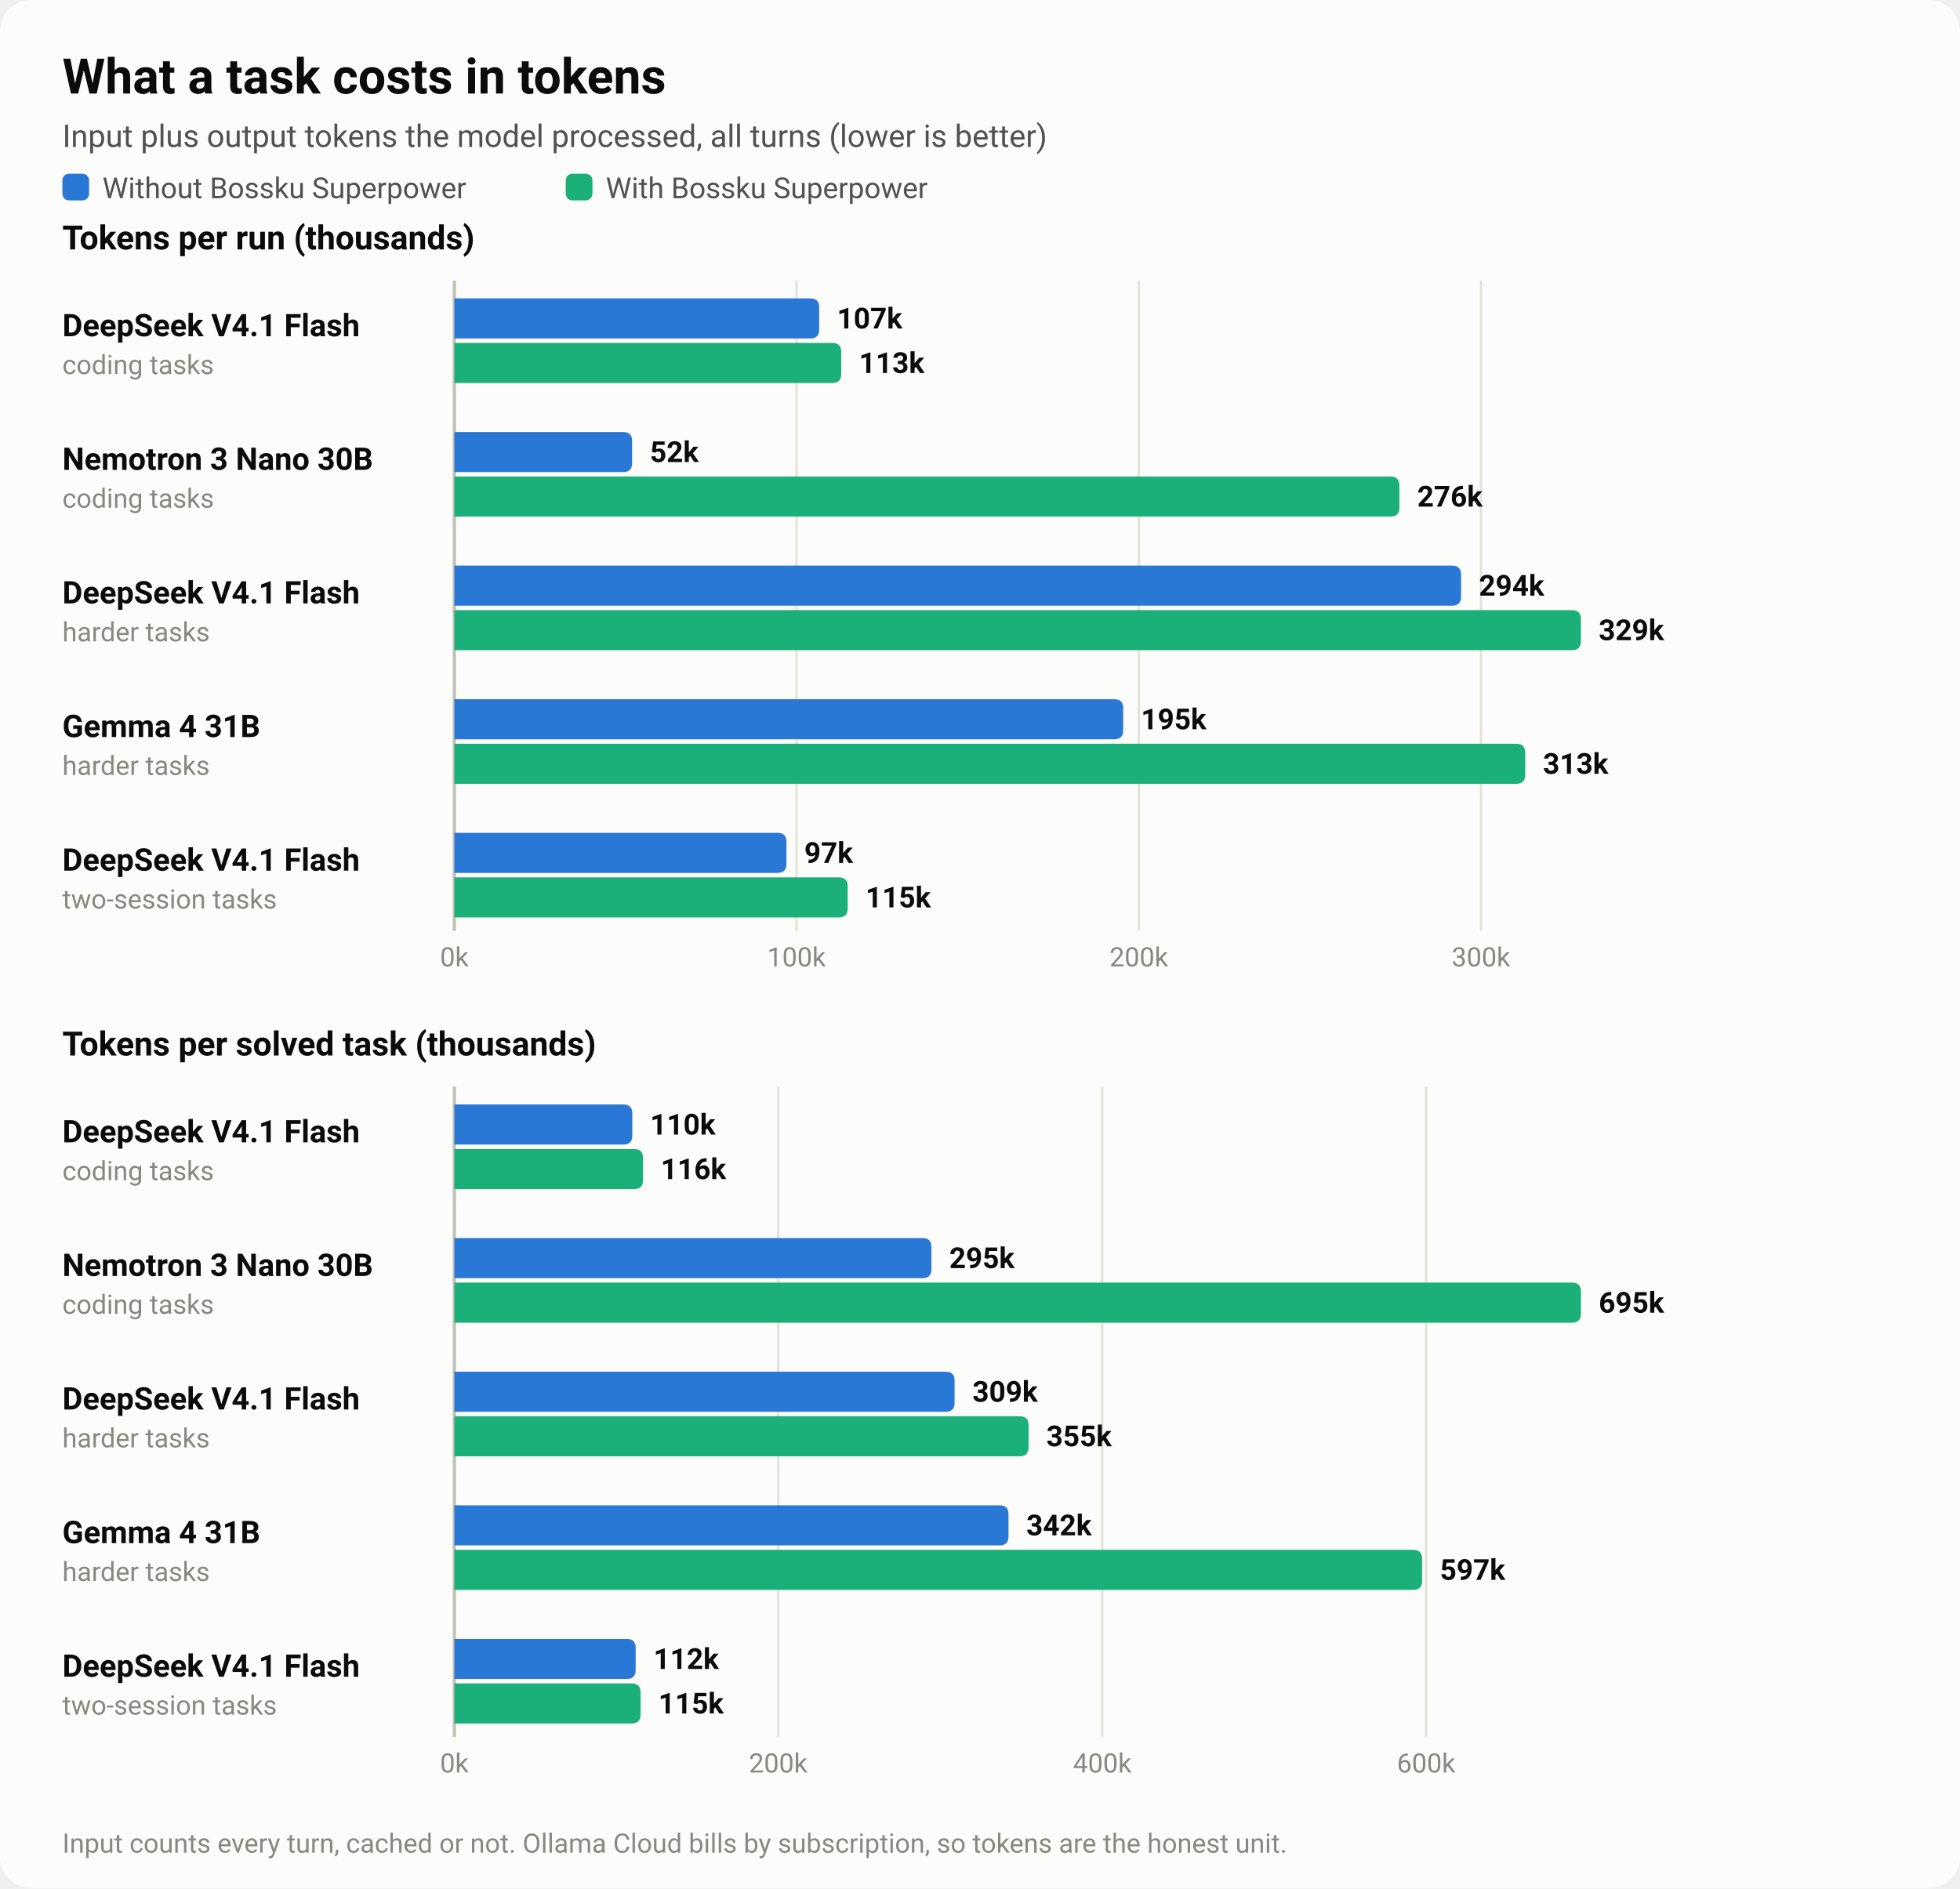
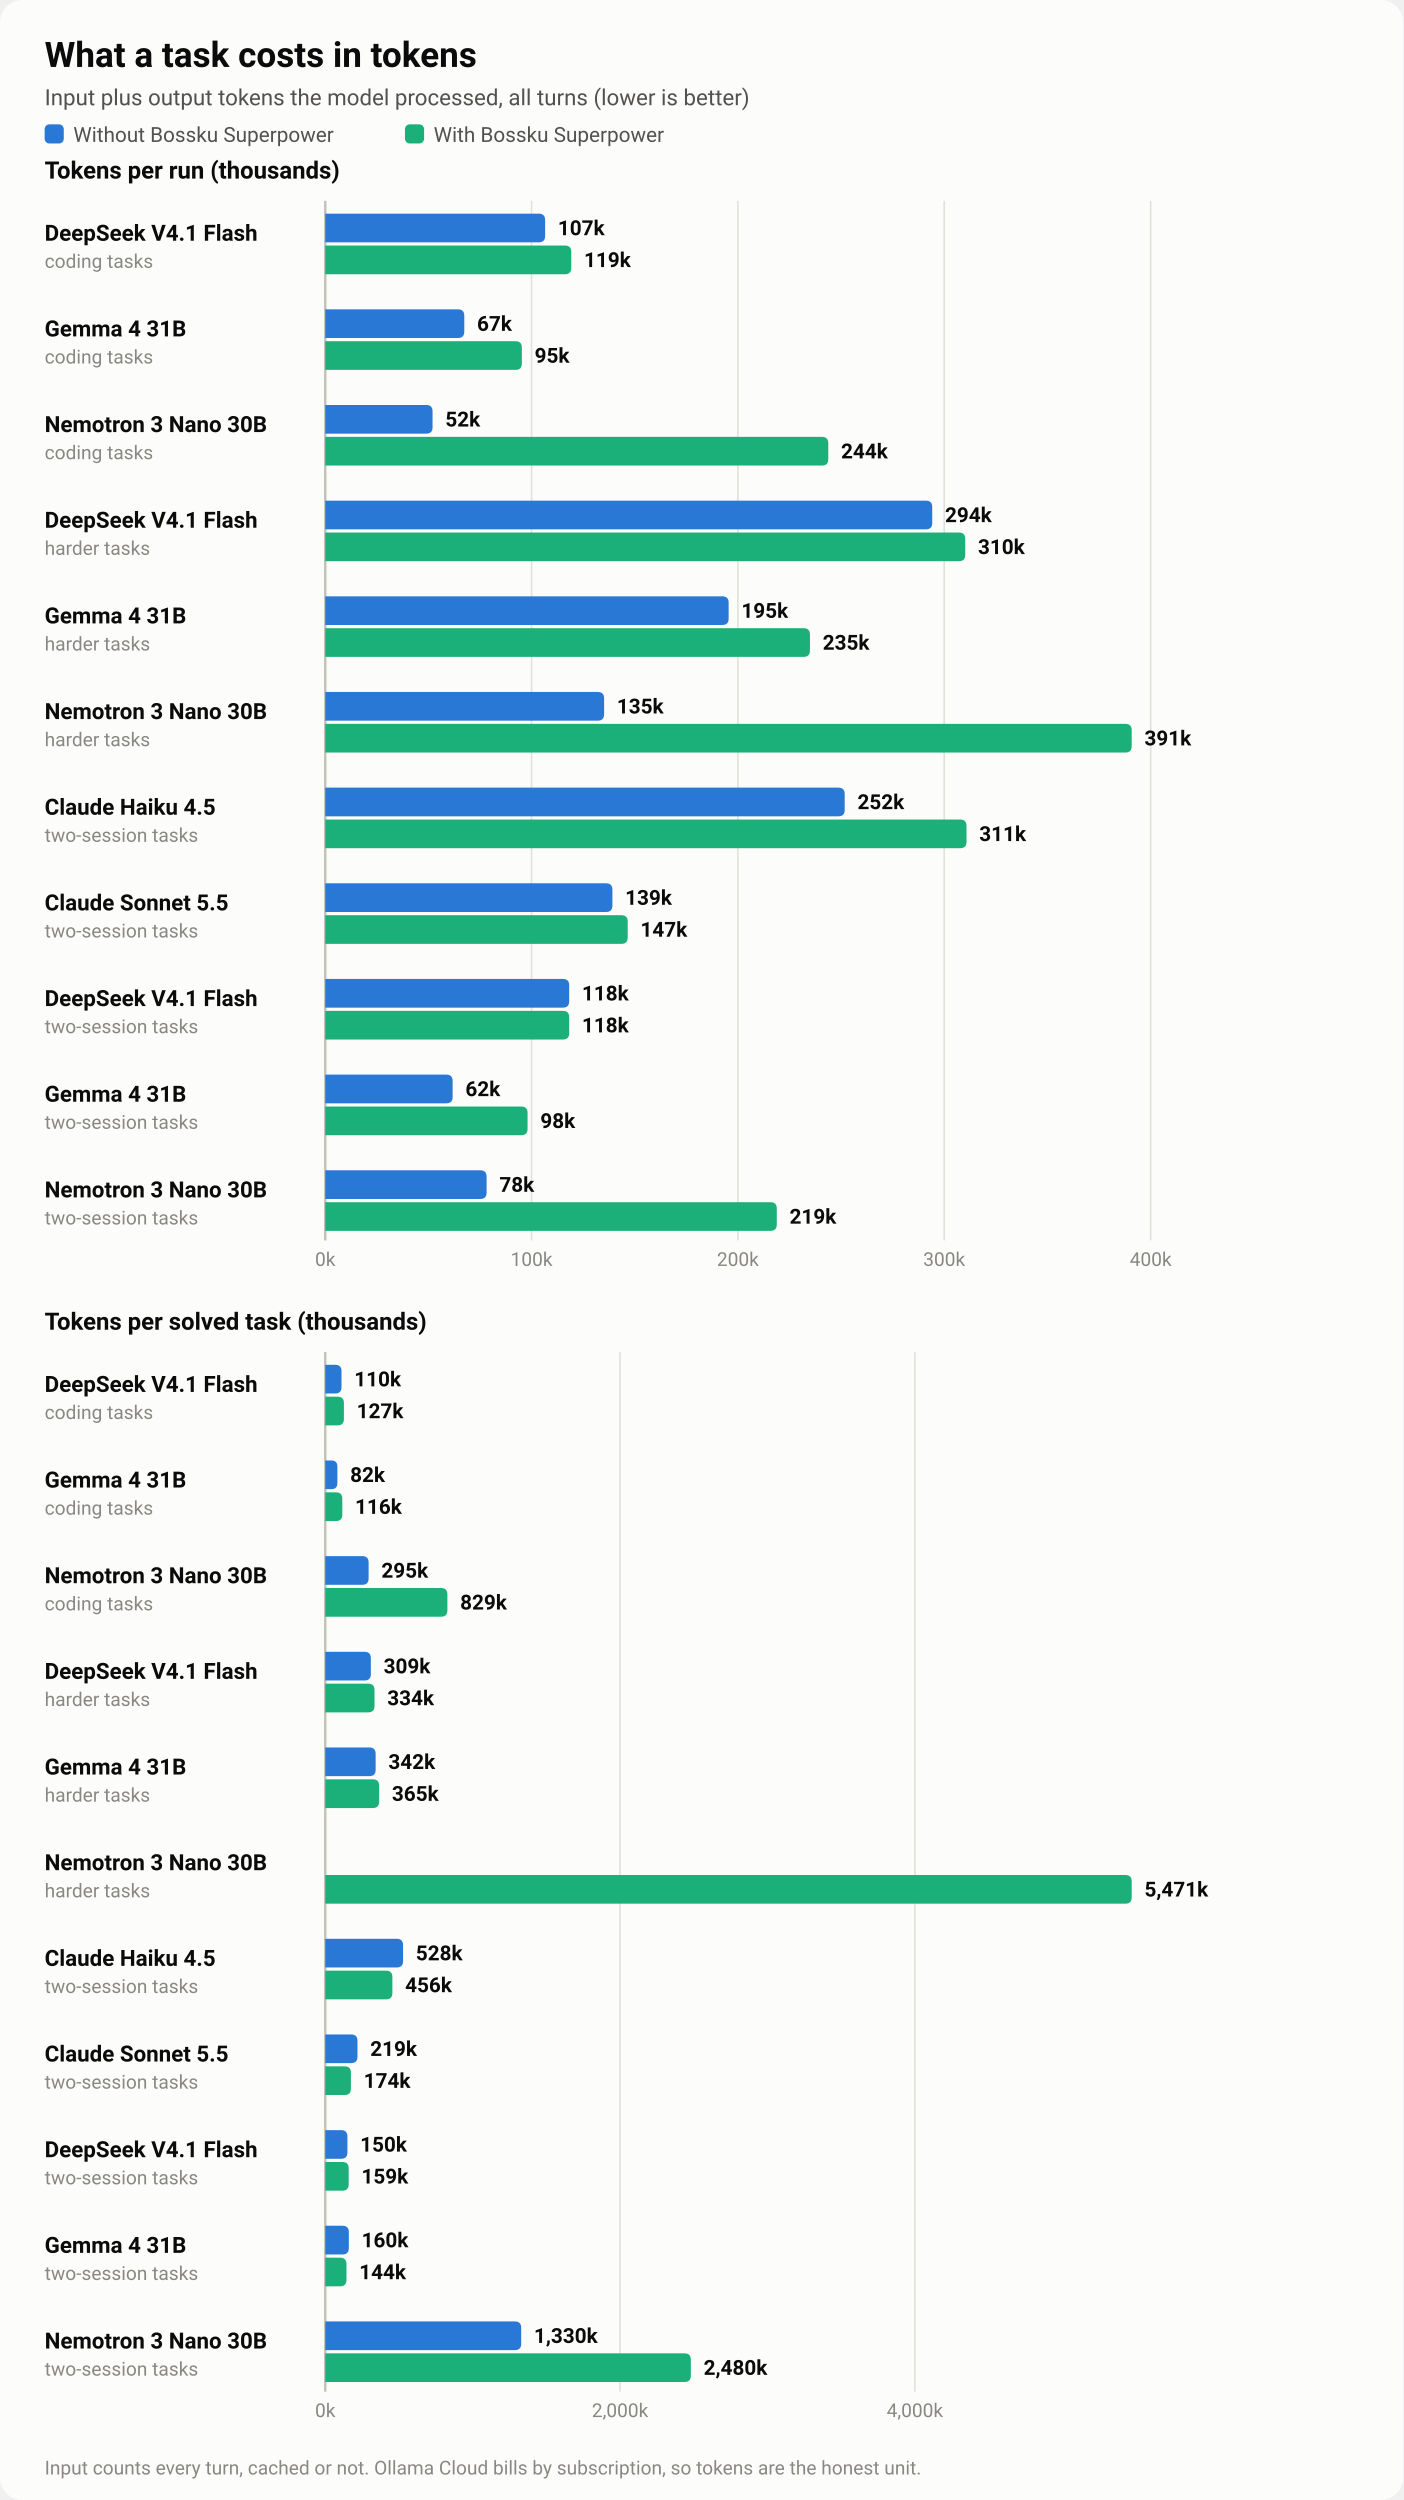
- <svg xmlns="http://www.w3.org/2000/svg" viewBox="0 0 880 848" width="880" height="848" role="img" aria-labelledby="t d">
+ <svg xmlns="http://www.w3.org/2000/svg" viewBox="0 0 880 1568" width="880" height="1568" role="img" aria-labelledby="t d">
  <style>text{font-family:system-ui, -apple-system, "Segoe UI", Roboto, sans-serif}.card{fill:#fcfcfb}.ink{fill:#0b0b0b}.ink2{fill:#52514e}.muted{fill:#898781}.grid{stroke:#e1e0d9}.base{stroke:#c3c2b7}.whisker{stroke:#52514e}.s0{fill:#2a78d6}.s1{fill:#1baf7a}@media (prefers-color-scheme:dark){.card{fill:#1a1a19}.ink{fill:#ffffff}.ink2{fill:#c3c2b7}.muted{fill:#898781}.grid{stroke:#2c2c2a}.base{stroke:#383835}.whisker{stroke:#c3c2b7}.s0{fill:#3987e5}.s1{fill:#199e70}}</style>
-   <rect class="card" width="880" height="848" rx="14" />
+   <rect class="card" width="880" height="1568" rx="14" />
  <text class="ink" x="28" y="42" font-size="22" font-weight="650">What a task costs in tokens</text>
  <text class="ink2" x="28" y="66" font-size="14">Input plus output tokens the model processed, all turns (lower is better)</text>
  <rect class="s0" x="28" y="78" width="12" height="12" rx="3" />
  <text class="ink2" x="46" y="89" font-size="13">Without Bossku Superpower</text>
  <rect class="s1" x="254" y="78" width="12" height="12" rx="3" />
  <text class="ink2" x="272" y="89" font-size="13">With Bossku Superpower</text>
  <text class="ink" x="28" y="112" font-size="15" font-weight="650">Tokens per run (thousands)</text>
-   <line class="grid" x1="204.0" y1="126" x2="204.0" y2="418" stroke-width="1" />
-   <text class="muted" x="204.0" y="434" font-size="12" text-anchor="middle">0k</text>
-   <line class="grid" x1="357.6" y1="126" x2="357.6" y2="418" stroke-width="1" />
-   <text class="muted" x="357.6" y="434" font-size="12" text-anchor="middle">100k</text>
-   <line class="grid" x1="511.3" y1="126" x2="511.3" y2="418" stroke-width="1" />
-   <text class="muted" x="511.3" y="434" font-size="12" text-anchor="middle">200k</text>
-   <line class="grid" x1="664.9" y1="126" x2="664.9" y2="418" stroke-width="1" />
-   <text class="muted" x="664.9" y="434" font-size="12" text-anchor="middle">300k</text>
-   <line class="base" x1="204" y1="126" x2="204" y2="418" stroke-width="1.5" />
+   <line class="grid" x1="204.0" y1="126" x2="204.0" y2="778" stroke-width="1" />
+   <text class="muted" x="204.0" y="794" font-size="12" text-anchor="middle">0k</text>
+   <line class="grid" x1="333.4" y1="126" x2="333.4" y2="778" stroke-width="1" />
+   <text class="muted" x="333.4" y="794" font-size="12" text-anchor="middle">100k</text>
+   <line class="grid" x1="462.8" y1="126" x2="462.8" y2="778" stroke-width="1" />
+   <text class="muted" x="462.8" y="794" font-size="12" text-anchor="middle">200k</text>
+   <line class="grid" x1="592.2" y1="126" x2="592.2" y2="778" stroke-width="1" />
+   <text class="muted" x="592.2" y="794" font-size="12" text-anchor="middle">300k</text>
+   <line class="grid" x1="721.7" y1="126" x2="721.7" y2="778" stroke-width="1" />
+   <text class="muted" x="721.7" y="794" font-size="12" text-anchor="middle">400k</text>
+   <line class="base" x1="204" y1="126" x2="204" y2="778" stroke-width="1.5" />
  <text class="ink" x="28" y="151.0" font-size="14" font-weight="600">DeepSeek V4.1 Flash</text>
  <text class="muted" x="28" y="168.0" font-size="12">coding tasks</text>
-   <path class="s0" d="M204,134 H363.8 Q367.8,134 367.8,138.0 V148.0 Q367.8,152 363.8,152 H204 Z" />
-   <text class="ink" x="375.8" y="147.5" font-size="13" font-weight="600">107k</text>
-   <path class="s1" d="M204,154 H373.7 Q377.7,154 377.7,158.0 V168.0 Q377.7,172 373.7,172 H204 Z" />
-   <text class="ink" x="385.7" y="167.5" font-size="13" font-weight="600">113k</text>
-   <text class="ink" x="28" y="211.0" font-size="14" font-weight="600">Nemotron 3 Nano 30B</text>
+   <path class="s0" d="M204,134 H337.9 Q341.9,134 341.9,138.0 V148.0 Q341.9,152 337.9,152 H204 Z" />
+   <text class="ink" x="349.9" y="147.5" font-size="13" font-weight="600">107k</text>
+   <path class="s1" d="M204,154 H354.3 Q358.3,154 358.3,158.0 V168.0 Q358.3,172 354.3,172 H204 Z" />
+   <text class="ink" x="366.3" y="167.5" font-size="13" font-weight="600">119k</text>
+   <text class="ink" x="28" y="211.0" font-size="14" font-weight="600">Gemma 4 31B</text>
  <text class="muted" x="28" y="228.0" font-size="12">coding tasks</text>
-   <path class="s0" d="M204,194 H279.8 Q283.8,194 283.8,198.0 V208.0 Q283.8,212 279.8,212 H204 Z" />
-   <text class="ink" x="291.8" y="207.5" font-size="13" font-weight="600">52k</text>
-   <path class="s1" d="M204,214 H624.3 Q628.3,214 628.3,218.0 V228.0 Q628.3,232 624.3,232 H204 Z" />
-   <text class="ink" x="636.3" y="227.5" font-size="13" font-weight="600">276k</text>
-   <text class="ink" x="28" y="271.0" font-size="14" font-weight="600">DeepSeek V4.1 Flash</text>
-   <text class="muted" x="28" y="288.0" font-size="12">harder tasks</text>
-   <path class="s0" d="M204,254 H652.0 Q656.0,254 656.0,258.0 V268.0 Q656.0,272 652.0,272 H204 Z" />
-   <text class="ink" x="664.0" y="267.5" font-size="13" font-weight="600">294k</text>
-   <path class="s1" d="M204,274 H705.8 Q709.8,274 709.8,278.0 V288.0 Q709.8,292 705.8,292 H204 Z" />
-   <text class="ink" x="717.8" y="287.5" font-size="13" font-weight="600">329k</text>
-   <text class="ink" x="28" y="331.0" font-size="14" font-weight="600">Gemma 4 31B</text>
+   <path class="s0" d="M204,194 H287.2 Q291.2,194 291.2,198.0 V208.0 Q291.2,212 287.2,212 H204 Z" />
+   <text class="ink" x="299.2" y="207.5" font-size="13" font-weight="600">67k</text>
+   <path class="s1" d="M204,214 H323.3 Q327.3,214 327.3,218.0 V228.0 Q327.3,232 323.3,232 H204 Z" />
+   <text class="ink" x="335.3" y="227.5" font-size="13" font-weight="600">95k</text>
+   <text class="ink" x="28" y="271.0" font-size="14" font-weight="600">Nemotron 3 Nano 30B</text>
+   <text class="muted" x="28" y="288.0" font-size="12">coding tasks</text>
+   <path class="s0" d="M204,254 H267.3 Q271.3,254 271.3,258.0 V268.0 Q271.3,272 267.3,272 H204 Z" />
+   <text class="ink" x="279.3" y="267.5" font-size="13" font-weight="600">52k</text>
+   <path class="s1" d="M204,274 H515.5 Q519.5,274 519.5,278.0 V288.0 Q519.5,292 515.5,292 H204 Z" />
+   <text class="ink" x="527.5" y="287.5" font-size="13" font-weight="600">244k</text>
+   <text class="ink" x="28" y="331.0" font-size="14" font-weight="600">DeepSeek V4.1 Flash</text>
  <text class="muted" x="28" y="348.0" font-size="12">harder tasks</text>
-   <path class="s0" d="M204,314 H500.3 Q504.3,314 504.3,318.0 V328.0 Q504.3,332 500.3,332 H204 Z" />
-   <text class="ink" x="512.3" y="327.5" font-size="13" font-weight="600">195k</text>
-   <path class="s1" d="M204,334 H680.8 Q684.8,334 684.8,338.0 V348.0 Q684.8,352 680.8,352 H204 Z" />
-   <text class="ink" x="692.8" y="347.5" font-size="13" font-weight="600">313k</text>
-   <text class="ink" x="28" y="391.0" font-size="14" font-weight="600">DeepSeek V4.1 Flash</text>
-   <text class="muted" x="28" y="408.0" font-size="12">two-session tasks</text>
-   <path class="s0" d="M204,374 H349.1 Q353.1,374 353.1,378.0 V388.0 Q353.1,392 349.1,392 H204 Z" />
-   <text class="ink" x="361.1" y="387.5" font-size="13" font-weight="600">97k</text>
-   <path class="s1" d="M204,394 H376.6 Q380.6,394 380.6,398.0 V408.0 Q380.6,412 376.6,412 H204 Z" />
-   <text class="ink" x="388.6" y="407.5" font-size="13" font-weight="600">115k</text>
-   <text class="ink" x="28" y="474" font-size="15" font-weight="650">Tokens per solved task (thousands)</text>
-   <line class="grid" x1="204.0" y1="488" x2="204.0" y2="780" stroke-width="1" />
-   <text class="muted" x="204.0" y="796" font-size="12" text-anchor="middle">0k</text>
-   <line class="grid" x1="349.4" y1="488" x2="349.4" y2="780" stroke-width="1" />
-   <text class="muted" x="349.4" y="796" font-size="12" text-anchor="middle">200k</text>
-   <line class="grid" x1="494.9" y1="488" x2="494.9" y2="780" stroke-width="1" />
-   <text class="muted" x="494.9" y="796" font-size="12" text-anchor="middle">400k</text>
-   <line class="grid" x1="640.3" y1="488" x2="640.3" y2="780" stroke-width="1" />
-   <text class="muted" x="640.3" y="796" font-size="12" text-anchor="middle">600k</text>
-   <line class="base" x1="204" y1="488" x2="204" y2="780" stroke-width="1.5" />
-   <text class="ink" x="28" y="513.0" font-size="14" font-weight="600">DeepSeek V4.1 Flash</text>
-   <text class="muted" x="28" y="530.0" font-size="12">coding tasks</text>
-   <path class="s0" d="M204,496 H279.9 Q283.9,496 283.9,500.0 V510.0 Q283.9,514 279.9,514 H204 Z" />
-   <text class="ink" x="291.9" y="509.5" font-size="13" font-weight="600">110k</text>
-   <path class="s1" d="M204,516 H284.7 Q288.7,516 288.7,520.0 V530.0 Q288.7,534 284.7,534 H204 Z" />
-   <text class="ink" x="296.7" y="529.5" font-size="13" font-weight="600">116k</text>
-   <text class="ink" x="28" y="573.0" font-size="14" font-weight="600">Nemotron 3 Nano 30B</text>
-   <text class="muted" x="28" y="590.0" font-size="12">coding tasks</text>
-   <path class="s0" d="M204,556 H414.2 Q418.2,556 418.2,560.0 V570.0 Q418.2,574 414.2,574 H204 Z" />
-   <text class="ink" x="426.2" y="569.5" font-size="13" font-weight="600">295k</text>
-   <path class="s1" d="M204,576 H705.8 Q709.8,576 709.8,580.0 V590.0 Q709.8,594 705.8,594 H204 Z" />
-   <text class="ink" x="717.8" y="589.5" font-size="13" font-weight="600">695k</text>
-   <text class="ink" x="28" y="633.0" font-size="14" font-weight="600">DeepSeek V4.1 Flash</text>
-   <text class="muted" x="28" y="650.0" font-size="12">harder tasks</text>
-   <path class="s0" d="M204,616 H424.6 Q428.6,616 428.6,620.0 V630.0 Q428.6,634 424.6,634 H204 Z" />
-   <text class="ink" x="436.6" y="629.5" font-size="13" font-weight="600">309k</text>
-   <path class="s1" d="M204,636 H457.8 Q461.8,636 461.8,640.0 V650.0 Q461.8,654 457.8,654 H204 Z" />
-   <text class="ink" x="469.8" y="649.5" font-size="13" font-weight="600">355k</text>
-   <text class="ink" x="28" y="693.0" font-size="14" font-weight="600">Gemma 4 31B</text>
-   <text class="muted" x="28" y="710.0" font-size="12">harder tasks</text>
-   <path class="s0" d="M204,676 H448.8 Q452.8,676 452.8,680.0 V690.0 Q452.8,694 448.8,694 H204 Z" />
-   <text class="ink" x="460.8" y="689.5" font-size="13" font-weight="600">342k</text>
-   <path class="s1" d="M204,696 H634.5 Q638.5,696 638.5,700.0 V710.0 Q638.5,714 634.5,714 H204 Z" />
-   <text class="ink" x="646.5" y="709.5" font-size="13" font-weight="600">597k</text>
-   <text class="ink" x="28" y="753.0" font-size="14" font-weight="600">DeepSeek V4.1 Flash</text>
-   <text class="muted" x="28" y="770.0" font-size="12">two-session tasks</text>
-   <path class="s0" d="M204,736 H281.4 Q285.4,736 285.4,740.0 V750.0 Q285.4,754 281.4,754 H204 Z" />
-   <text class="ink" x="293.4" y="749.5" font-size="13" font-weight="600">112k</text>
-   <path class="s1" d="M204,756 H283.6 Q287.6,756 287.6,760.0 V770.0 Q287.6,774 283.6,774 H204 Z" />
-   <text class="ink" x="295.6" y="769.5" font-size="13" font-weight="600">115k</text>
-   <text class="muted" x="28" y="832" font-size="12">Input counts every turn, cached or not. Ollama Cloud bills by subscription, so tokens are the honest unit.</text>
+   <path class="s0" d="M204,314 H580.7 Q584.7,314 584.7,318.0 V328.0 Q584.7,332 580.7,332 H204 Z" />
+   <text class="ink" x="592.7" y="327.5" font-size="13" font-weight="600">294k</text>
+   <path class="s1" d="M204,334 H601.4 Q605.4,334 605.4,338.0 V348.0 Q605.4,352 601.4,352 H204 Z" />
+   <text class="ink" x="613.4" y="347.5" font-size="13" font-weight="600">310k</text>
+   <text class="ink" x="28" y="391.0" font-size="14" font-weight="600">Gemma 4 31B</text>
+   <text class="muted" x="28" y="408.0" font-size="12">harder tasks</text>
+   <path class="s0" d="M204,374 H453.0 Q457.0,374 457.0,378.0 V388.0 Q457.0,392 453.0,392 H204 Z" />
+   <text class="ink" x="465.0" y="387.5" font-size="13" font-weight="600">195k</text>
+   <path class="s1" d="M204,394 H504.0 Q508.0,394 508.0,398.0 V408.0 Q508.0,412 504.0,412 H204 Z" />
+   <text class="ink" x="516.0" y="407.5" font-size="13" font-weight="600">235k</text>
+   <text class="ink" x="28" y="451.0" font-size="14" font-weight="600">Nemotron 3 Nano 30B</text>
+   <text class="muted" x="28" y="468.0" font-size="12">harder tasks</text>
+   <path class="s0" d="M204,434 H374.9 Q378.9,434 378.9,438.0 V448.0 Q378.9,452 374.9,452 H204 Z" />
+   <text class="ink" x="386.9" y="447.5" font-size="13" font-weight="600">135k</text>
+   <path class="s1" d="M204,454 H705.8 Q709.8,454 709.8,458.0 V468.0 Q709.8,472 705.8,472 H204 Z" />
+   <text class="ink" x="717.8" y="467.5" font-size="13" font-weight="600">391k</text>
+   <text class="ink" x="28" y="511.0" font-size="14" font-weight="600">Claude Haiku 4.5</text>
+   <text class="muted" x="28" y="528.0" font-size="12">two-session tasks</text>
+   <path class="s0" d="M204,494 H525.8 Q529.8,494 529.8,498.0 V508.0 Q529.8,512 525.8,512 H204 Z" />
+   <text class="ink" x="537.8" y="507.5" font-size="13" font-weight="600">252k</text>
+   <path class="s1" d="M204,514 H602.2 Q606.2,514 606.2,518.0 V528.0 Q606.2,532 602.2,532 H204 Z" />
+   <text class="ink" x="614.2" y="527.5" font-size="13" font-weight="600">311k</text>
+   <text class="ink" x="28" y="571.0" font-size="14" font-weight="600">Claude Sonnet 5.5</text>
+   <text class="muted" x="28" y="588.0" font-size="12">two-session tasks</text>
+   <path class="s0" d="M204,554 H380.1 Q384.1,554 384.1,558.0 V568.0 Q384.1,572 380.1,572 H204 Z" />
+   <text class="ink" x="392.1" y="567.5" font-size="13" font-weight="600">139k</text>
+   <path class="s1" d="M204,574 H389.7 Q393.7,574 393.7,578.0 V588.0 Q393.7,592 389.7,592 H204 Z" />
+   <text class="ink" x="401.7" y="587.5" font-size="13" font-weight="600">147k</text>
+   <text class="ink" x="28" y="631.0" font-size="14" font-weight="600">DeepSeek V4.1 Flash</text>
+   <text class="muted" x="28" y="648.0" font-size="12">two-session tasks</text>
+   <path class="s0" d="M204,614 H353.0 Q357.0,614 357.0,618.0 V628.0 Q357.0,632 353.0,632 H204 Z" />
+   <text class="ink" x="365.0" y="627.5" font-size="13" font-weight="600">118k</text>
+   <path class="s1" d="M204,634 H353.0 Q357.0,634 357.0,638.0 V648.0 Q357.0,652 353.0,652 H204 Z" />
+   <text class="ink" x="365.0" y="647.5" font-size="13" font-weight="600">118k</text>
+   <text class="ink" x="28" y="691.0" font-size="14" font-weight="600">Gemma 4 31B</text>
+   <text class="muted" x="28" y="708.0" font-size="12">two-session tasks</text>
+   <path class="s0" d="M204,674 H279.9 Q283.9,674 283.9,678.0 V688.0 Q283.9,692 279.9,692 H204 Z" />
+   <text class="ink" x="291.9" y="687.5" font-size="13" font-weight="600">62k</text>
+   <path class="s1" d="M204,694 H326.9 Q330.9,694 330.9,698.0 V708.0 Q330.9,712 326.9,712 H204 Z" />
+   <text class="ink" x="338.9" y="707.5" font-size="13" font-weight="600">98k</text>
+   <text class="ink" x="28" y="751.0" font-size="14" font-weight="600">Nemotron 3 Nano 30B</text>
+   <text class="muted" x="28" y="768.0" font-size="12">two-session tasks</text>
+   <path class="s0" d="M204,734 H301.2 Q305.2,734 305.2,738.0 V748.0 Q305.2,752 301.2,752 H204 Z" />
+   <text class="ink" x="313.2" y="747.5" font-size="13" font-weight="600">78k</text>
+   <path class="s1" d="M204,754 H483.2 Q487.2,754 487.2,758.0 V768.0 Q487.2,772 483.2,772 H204 Z" />
+   <text class="ink" x="495.2" y="767.5" font-size="13" font-weight="600">219k</text>
+   <text class="ink" x="28" y="834" font-size="15" font-weight="650">Tokens per solved task (thousands)</text>
+   <line class="grid" x1="204.0" y1="848" x2="204.0" y2="1500" stroke-width="1" />
+   <text class="muted" x="204.0" y="1516" font-size="12" text-anchor="middle">0k</text>
+   <line class="grid" x1="388.9" y1="848" x2="388.9" y2="1500" stroke-width="1" />
+   <text class="muted" x="388.9" y="1516" font-size="12" text-anchor="middle">2,000k</text>
+   <line class="grid" x1="573.8" y1="848" x2="573.8" y2="1500" stroke-width="1" />
+   <text class="muted" x="573.8" y="1516" font-size="12" text-anchor="middle">4,000k</text>
+   <line class="base" x1="204" y1="848" x2="204" y2="1500" stroke-width="1.5" />
+   <text class="ink" x="28" y="873.0" font-size="14" font-weight="600">DeepSeek V4.1 Flash</text>
+   <text class="muted" x="28" y="890.0" font-size="12">coding tasks</text>
+   <path class="s0" d="M204,856 H210.2 Q214.2,856 214.2,860.0 V870.0 Q214.2,874 210.2,874 H204 Z" />
+   <text class="ink" x="222.2" y="869.5" font-size="13" font-weight="600">110k</text>
+   <path class="s1" d="M204,876 H211.7 Q215.7,876 215.7,880.0 V890.0 Q215.7,894 211.7,894 H204 Z" />
+   <text class="ink" x="223.7" y="889.5" font-size="13" font-weight="600">127k</text>
+   <text class="ink" x="28" y="933.0" font-size="14" font-weight="600">Gemma 4 31B</text>
+   <text class="muted" x="28" y="950.0" font-size="12">coding tasks</text>
+   <path class="s0" d="M204,916 H207.8 Q211.6,916 211.6,919.8 V930.2 Q211.6,934 207.8,934 H204 Z" />
+   <text class="ink" x="219.6" y="929.5" font-size="13" font-weight="600">82k</text>
+   <path class="s1" d="M204,936 H210.7 Q214.7,936 214.7,940.0 V950.0 Q214.7,954 210.7,954 H204 Z" />
+   <text class="ink" x="222.7" y="949.5" font-size="13" font-weight="600">116k</text>
+   <text class="ink" x="28" y="993.0" font-size="14" font-weight="600">Nemotron 3 Nano 30B</text>
+   <text class="muted" x="28" y="1010.0" font-size="12">coding tasks</text>
+   <path class="s0" d="M204,976 H227.2 Q231.2,976 231.2,980.0 V990.0 Q231.2,994 227.2,994 H204 Z" />
+   <text class="ink" x="239.2" y="989.5" font-size="13" font-weight="600">295k</text>
+   <path class="s1" d="M204,996 H276.6 Q280.6,996 280.6,1000.0 V1010.0 Q280.6,1014 276.6,1014 H204 Z" />
+   <text class="ink" x="288.6" y="1009.5" font-size="13" font-weight="600">829k</text>
+   <text class="ink" x="28" y="1053.0" font-size="14" font-weight="600">DeepSeek V4.1 Flash</text>
+   <text class="muted" x="28" y="1070.0" font-size="12">harder tasks</text>
+   <path class="s0" d="M204,1036 H228.6 Q232.6,1036 232.6,1040.0 V1050.0 Q232.6,1054 228.6,1054 H204 Z" />
+   <text class="ink" x="240.6" y="1049.5" font-size="13" font-weight="600">309k</text>
+   <path class="s1" d="M204,1056 H230.9 Q234.9,1056 234.9,1060.0 V1070.0 Q234.9,1074 230.9,1074 H204 Z" />
+   <text class="ink" x="242.9" y="1069.5" font-size="13" font-weight="600">334k</text>
+   <text class="ink" x="28" y="1113.0" font-size="14" font-weight="600">Gemma 4 31B</text>
+   <text class="muted" x="28" y="1130.0" font-size="12">harder tasks</text>
+   <path class="s0" d="M204,1096 H231.6 Q235.6,1096 235.6,1100.0 V1110.0 Q235.6,1114 231.6,1114 H204 Z" />
+   <text class="ink" x="243.6" y="1109.5" font-size="13" font-weight="600">342k</text>
+   <path class="s1" d="M204,1116 H233.8 Q237.8,1116 237.8,1120.0 V1130.0 Q237.8,1134 233.8,1134 H204 Z" />
+   <text class="ink" x="245.8" y="1129.5" font-size="13" font-weight="600">365k</text>
+   <text class="ink" x="28" y="1173.0" font-size="14" font-weight="600">Nemotron 3 Nano 30B</text>
+   <text class="muted" x="28" y="1190.0" font-size="12">harder tasks</text>
+   <path class="s1" d="M204,1176 H705.8 Q709.8,1176 709.8,1180.0 V1190.0 Q709.8,1194 705.8,1194 H204 Z" />
+   <text class="ink" x="717.8" y="1189.5" font-size="13" font-weight="600">5,471k</text>
+   <text class="ink" x="28" y="1233.0" font-size="14" font-weight="600">Claude Haiku 4.5</text>
+   <text class="muted" x="28" y="1250.0" font-size="12">two-session tasks</text>
+   <path class="s0" d="M204,1216 H248.8 Q252.8,1216 252.8,1220.0 V1230.0 Q252.8,1234 248.8,1234 H204 Z" />
+   <text class="ink" x="260.8" y="1229.5" font-size="13" font-weight="600">528k</text>
+   <path class="s1" d="M204,1236 H242.1 Q246.1,1236 246.1,1240.0 V1250.0 Q246.1,1254 242.1,1254 H204 Z" />
+   <text class="ink" x="254.1" y="1249.5" font-size="13" font-weight="600">456k</text>
+   <text class="ink" x="28" y="1293.0" font-size="14" font-weight="600">Claude Sonnet 5.5</text>
+   <text class="muted" x="28" y="1310.0" font-size="12">two-session tasks</text>
+   <path class="s0" d="M204,1276 H220.2 Q224.2,1276 224.2,1280.0 V1290.0 Q224.2,1294 220.2,1294 H204 Z" />
+   <text class="ink" x="232.2" y="1289.5" font-size="13" font-weight="600">219k</text>
+   <path class="s1" d="M204,1296 H216.1 Q220.1,1296 220.1,1300.0 V1310.0 Q220.1,1314 216.1,1314 H204 Z" />
+   <text class="ink" x="228.1" y="1309.5" font-size="13" font-weight="600">174k</text>
+   <text class="ink" x="28" y="1353.0" font-size="14" font-weight="600">DeepSeek V4.1 Flash</text>
+   <text class="muted" x="28" y="1370.0" font-size="12">two-session tasks</text>
+   <path class="s0" d="M204,1336 H213.9 Q217.9,1336 217.9,1340.0 V1350.0 Q217.9,1354 213.9,1354 H204 Z" />
+   <text class="ink" x="225.9" y="1349.5" font-size="13" font-weight="600">150k</text>
+   <path class="s1" d="M204,1356 H214.7 Q218.7,1356 218.7,1360.0 V1370.0 Q218.7,1374 214.7,1374 H204 Z" />
+   <text class="ink" x="226.7" y="1369.5" font-size="13" font-weight="600">159k</text>
+   <text class="ink" x="28" y="1413.0" font-size="14" font-weight="600">Gemma 4 31B</text>
+   <text class="muted" x="28" y="1430.0" font-size="12">two-session tasks</text>
+   <path class="s0" d="M204,1396 H214.8 Q218.8,1396 218.8,1400.0 V1410.0 Q218.8,1414 214.8,1414 H204 Z" />
+   <text class="ink" x="226.8" y="1409.5" font-size="13" font-weight="600">160k</text>
+   <path class="s1" d="M204,1416 H213.3 Q217.3,1416 217.3,1420.0 V1430.0 Q217.3,1434 213.3,1434 H204 Z" />
+   <text class="ink" x="225.3" y="1429.5" font-size="13" font-weight="600">144k</text>
+   <text class="ink" x="28" y="1473.0" font-size="14" font-weight="600">Nemotron 3 Nano 30B</text>
+   <text class="muted" x="28" y="1490.0" font-size="12">two-session tasks</text>
+   <path class="s0" d="M204,1456 H322.9 Q326.9,1456 326.9,1460.0 V1470.0 Q326.9,1474 322.9,1474 H204 Z" />
+   <text class="ink" x="334.9" y="1469.5" font-size="13" font-weight="600">1,330k</text>
+   <path class="s1" d="M204,1476 H429.3 Q433.3,1476 433.3,1480.0 V1490.0 Q433.3,1494 429.3,1494 H204 Z" />
+   <text class="ink" x="441.3" y="1489.5" font-size="13" font-weight="600">2,480k</text>
+   <text class="muted" x="28" y="1552" font-size="12">Input counts every turn, cached or not. Ollama Cloud bills by subscription, so tokens are the honest unit.</text>
</svg>
